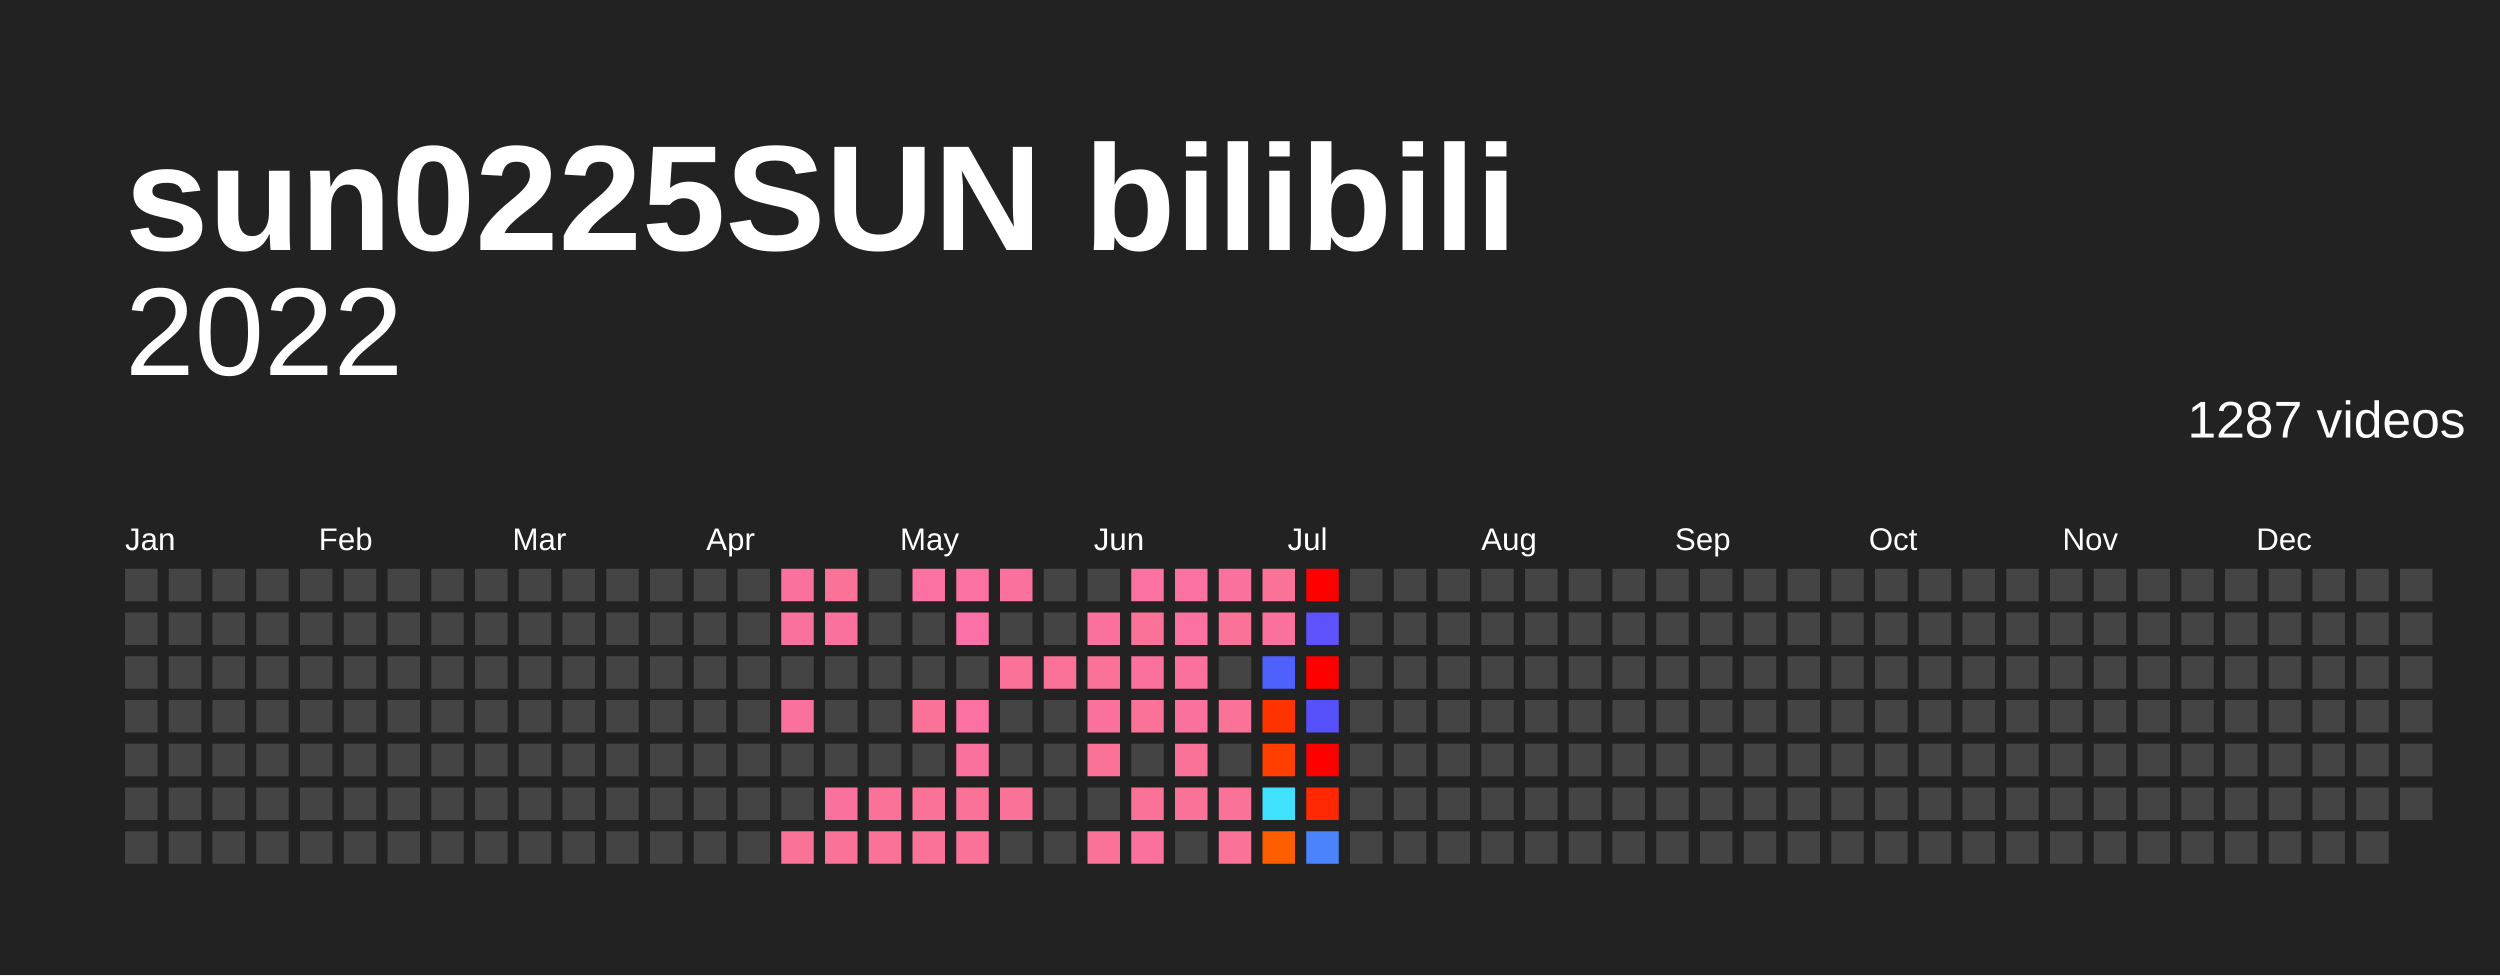
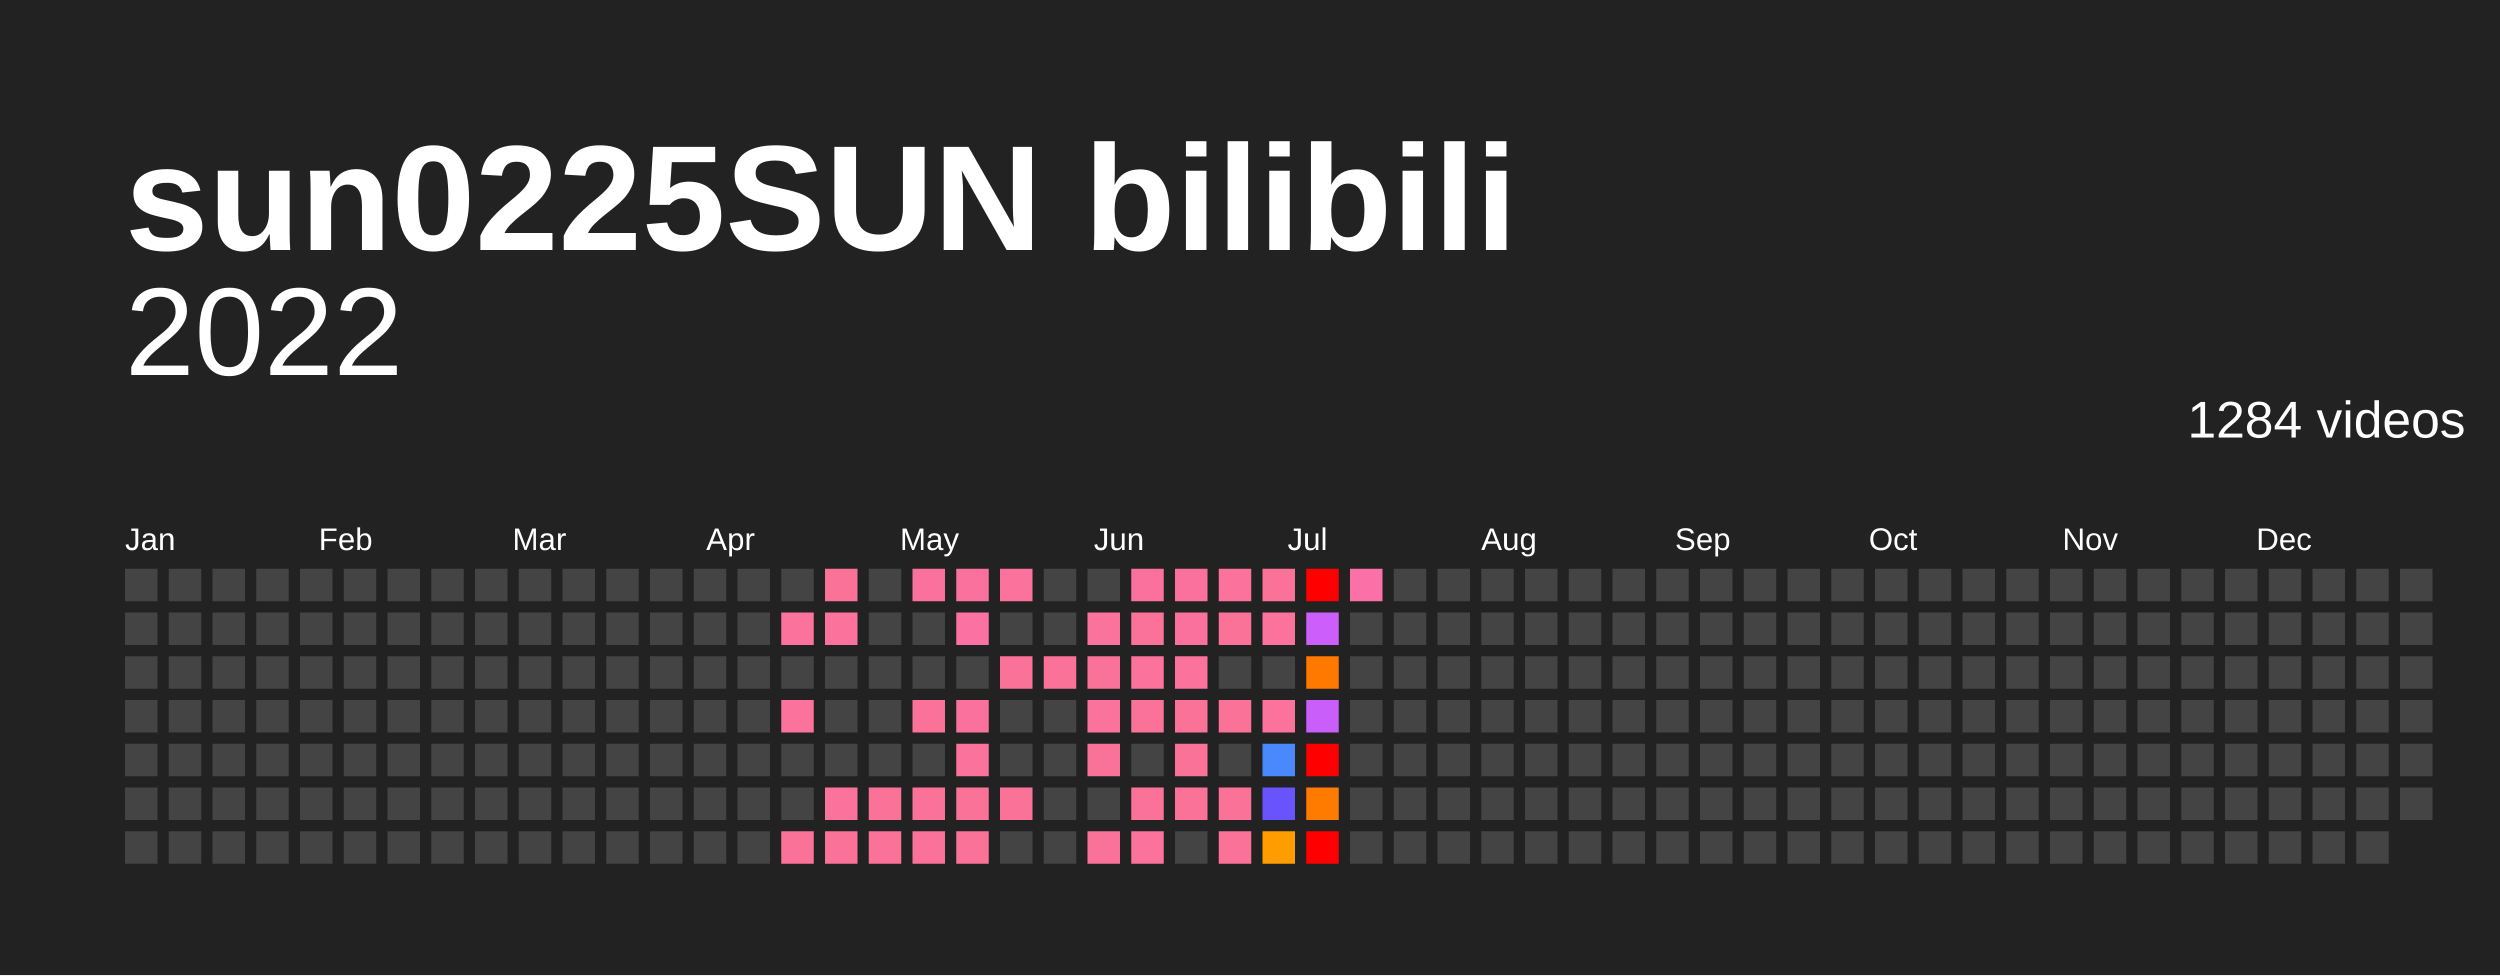
<svg xmlns="http://www.w3.org/2000/svg" baseProfile="full" height="78mm" version="1.1" viewBox="0,0,200,78" width="200mm">
  <defs />
  <rect fill="#222222" height="78" width="200" x="0" y="0" />
  <text fill="#FFFFFF" style="font-size:12px; font-family:Arial; font-weight:bold;" x="10" y="20">sun0225SUN bilibili</text>
  <text alignment-baseline="hanging" fill="#FFFFFF" style="font-size:10.0px; font-family:Arial;" x="10" y="30">2022</text>
-   <text alignment-baseline="hanging" fill="#FFFFFF" style="font-size:4.125px; font-family:Arial;" x="175" y="35">1287 videos</text>
+   <text alignment-baseline="hanging" fill="#FFFFFF" style="font-size:4.125px; font-family:Arial;" x="175" y="35">1284 videos</text>
  <text fill="#FFFFFF" style="font-size:2.5px; font-family:Arial" x="10.0" y="44">Jan</text>
  <text fill="#FFFFFF" style="font-size:2.5px; font-family:Arial" x="25.5" y="44">Feb</text>
  <text fill="#FFFFFF" style="font-size:2.5px; font-family:Arial" x="41.0" y="44">Mar</text>
  <text fill="#FFFFFF" style="font-size:2.5px; font-family:Arial" x="56.5" y="44">Apr</text>
  <text fill="#FFFFFF" style="font-size:2.5px; font-family:Arial" x="72.0" y="44">May</text>
  <text fill="#FFFFFF" style="font-size:2.5px; font-family:Arial" x="87.5" y="44">Jun</text>
  <text fill="#FFFFFF" style="font-size:2.5px; font-family:Arial" x="103.0" y="44">Jul</text>
  <text fill="#FFFFFF" style="font-size:2.5px; font-family:Arial" x="118.5" y="44">Aug</text>
  <text fill="#FFFFFF" style="font-size:2.5px; font-family:Arial" x="134.0" y="44">Sep</text>
  <text fill="#FFFFFF" style="font-size:2.5px; font-family:Arial" x="149.5" y="44">Oct</text>
  <text fill="#FFFFFF" style="font-size:2.5px; font-family:Arial" x="165.0" y="44">Nov</text>
  <text fill="#FFFFFF" style="font-size:2.5px; font-family:Arial" x="180.5" y="44">Dec</text>
  <rect fill="#444444" height="2.6" width="2.6" x="10.0" y="45.5" />
  <rect fill="#444444" height="2.6" width="2.6" x="10.0" y="49.0" />
  <rect fill="#444444" height="2.6" width="2.6" x="10.0" y="52.5" />
  <rect fill="#444444" height="2.6" width="2.6" x="10.0" y="56.0" />
  <rect fill="#444444" height="2.6" width="2.6" x="10.0" y="59.5" />
  <rect fill="#444444" height="2.6" width="2.6" x="10.0" y="63.0" />
  <rect fill="#444444" height="2.6" width="2.6" x="10.0" y="66.5" />
  <rect fill="#444444" height="2.6" width="2.6" x="13.5" y="45.5" />
  <rect fill="#444444" height="2.6" width="2.6" x="13.5" y="49.0" />
  <rect fill="#444444" height="2.6" width="2.6" x="13.5" y="52.5" />
  <rect fill="#444444" height="2.6" width="2.6" x="13.5" y="56.0" />
  <rect fill="#444444" height="2.6" width="2.6" x="13.5" y="59.5" />
  <rect fill="#444444" height="2.6" width="2.6" x="13.5" y="63.0" />
  <rect fill="#444444" height="2.6" width="2.6" x="13.5" y="66.5" />
  <rect fill="#444444" height="2.6" width="2.6" x="17.0" y="45.5" />
  <rect fill="#444444" height="2.6" width="2.6" x="17.0" y="49.0" />
  <rect fill="#444444" height="2.6" width="2.6" x="17.0" y="52.5" />
  <rect fill="#444444" height="2.6" width="2.6" x="17.0" y="56.0" />
  <rect fill="#444444" height="2.6" width="2.6" x="17.0" y="59.5" />
  <rect fill="#444444" height="2.6" width="2.6" x="17.0" y="63.0" />
  <rect fill="#444444" height="2.6" width="2.6" x="17.0" y="66.5" />
  <rect fill="#444444" height="2.6" width="2.6" x="20.5" y="45.5" />
  <rect fill="#444444" height="2.6" width="2.6" x="20.5" y="49.0" />
  <rect fill="#444444" height="2.6" width="2.6" x="20.5" y="52.5" />
  <rect fill="#444444" height="2.6" width="2.6" x="20.5" y="56.0" />
  <rect fill="#444444" height="2.6" width="2.6" x="20.5" y="59.5" />
  <rect fill="#444444" height="2.6" width="2.6" x="20.5" y="63.0" />
  <rect fill="#444444" height="2.6" width="2.6" x="20.5" y="66.5" />
  <rect fill="#444444" height="2.6" width="2.6" x="24.0" y="45.5" />
  <rect fill="#444444" height="2.6" width="2.6" x="24.0" y="49.0" />
  <rect fill="#444444" height="2.6" width="2.6" x="24.0" y="52.5" />
  <rect fill="#444444" height="2.6" width="2.6" x="24.0" y="56.0" />
  <rect fill="#444444" height="2.6" width="2.6" x="24.0" y="59.5" />
  <rect fill="#444444" height="2.6" width="2.6" x="24.0" y="63.0" />
  <rect fill="#444444" height="2.6" width="2.6" x="24.0" y="66.5" />
  <rect fill="#444444" height="2.6" width="2.6" x="27.5" y="45.5" />
  <rect fill="#444444" height="2.6" width="2.6" x="27.5" y="49.0" />
  <rect fill="#444444" height="2.6" width="2.6" x="27.5" y="52.5" />
  <rect fill="#444444" height="2.6" width="2.6" x="27.5" y="56.0" />
  <rect fill="#444444" height="2.6" width="2.6" x="27.5" y="59.5" />
  <rect fill="#444444" height="2.6" width="2.6" x="27.5" y="63.0" />
  <rect fill="#444444" height="2.6" width="2.6" x="27.5" y="66.5" />
  <rect fill="#444444" height="2.6" width="2.6" x="31.0" y="45.5" />
  <rect fill="#444444" height="2.6" width="2.6" x="31.0" y="49.0" />
  <rect fill="#444444" height="2.6" width="2.6" x="31.0" y="52.5" />
  <rect fill="#444444" height="2.6" width="2.6" x="31.0" y="56.0" />
  <rect fill="#444444" height="2.6" width="2.6" x="31.0" y="59.5" />
  <rect fill="#444444" height="2.6" width="2.6" x="31.0" y="63.0" />
  <rect fill="#444444" height="2.6" width="2.6" x="31.0" y="66.5" />
  <rect fill="#444444" height="2.6" width="2.6" x="34.5" y="45.5" />
  <rect fill="#444444" height="2.6" width="2.6" x="34.5" y="49.0" />
  <rect fill="#444444" height="2.6" width="2.6" x="34.5" y="52.5" />
  <rect fill="#444444" height="2.6" width="2.6" x="34.5" y="56.0" />
  <rect fill="#444444" height="2.6" width="2.6" x="34.5" y="59.5" />
  <rect fill="#444444" height="2.6" width="2.6" x="34.5" y="63.0" />
  <rect fill="#444444" height="2.6" width="2.6" x="34.5" y="66.5" />
  <rect fill="#444444" height="2.6" width="2.6" x="38.0" y="45.5" />
  <rect fill="#444444" height="2.6" width="2.6" x="38.0" y="49.0" />
  <rect fill="#444444" height="2.6" width="2.6" x="38.0" y="52.5" />
  <rect fill="#444444" height="2.6" width="2.6" x="38.0" y="56.0" />
  <rect fill="#444444" height="2.6" width="2.6" x="38.0" y="59.5" />
  <rect fill="#444444" height="2.6" width="2.6" x="38.0" y="63.0" />
  <rect fill="#444444" height="2.6" width="2.6" x="38.0" y="66.5" />
  <rect fill="#444444" height="2.6" width="2.6" x="41.5" y="45.5" />
  <rect fill="#444444" height="2.6" width="2.6" x="41.5" y="49.0" />
  <rect fill="#444444" height="2.6" width="2.6" x="41.5" y="52.5" />
  <rect fill="#444444" height="2.6" width="2.6" x="41.5" y="56.0" />
  <rect fill="#444444" height="2.6" width="2.6" x="41.5" y="59.5" />
  <rect fill="#444444" height="2.6" width="2.6" x="41.5" y="63.0" />
  <rect fill="#444444" height="2.6" width="2.6" x="41.5" y="66.5" />
  <rect fill="#444444" height="2.6" width="2.6" x="45.0" y="45.5" />
  <rect fill="#444444" height="2.6" width="2.6" x="45.0" y="49.0" />
  <rect fill="#444444" height="2.6" width="2.6" x="45.0" y="52.5" />
  <rect fill="#444444" height="2.6" width="2.6" x="45.0" y="56.0" />
  <rect fill="#444444" height="2.6" width="2.6" x="45.0" y="59.5" />
  <rect fill="#444444" height="2.6" width="2.6" x="45.0" y="63.0" />
  <rect fill="#444444" height="2.6" width="2.6" x="45.0" y="66.5" />
  <rect fill="#444444" height="2.6" width="2.6" x="48.5" y="45.5" />
  <rect fill="#444444" height="2.6" width="2.6" x="48.5" y="49.0" />
  <rect fill="#444444" height="2.6" width="2.6" x="48.5" y="52.5" />
  <rect fill="#444444" height="2.6" width="2.6" x="48.5" y="56.0" />
  <rect fill="#444444" height="2.6" width="2.6" x="48.5" y="59.5" />
  <rect fill="#444444" height="2.6" width="2.6" x="48.5" y="63.0" />
  <rect fill="#444444" height="2.6" width="2.6" x="48.5" y="66.5" />
  <rect fill="#444444" height="2.6" width="2.6" x="52.0" y="45.5" />
  <rect fill="#444444" height="2.6" width="2.6" x="52.0" y="49.0" />
  <rect fill="#444444" height="2.6" width="2.6" x="52.0" y="52.5" />
  <rect fill="#444444" height="2.6" width="2.6" x="52.0" y="56.0" />
  <rect fill="#444444" height="2.6" width="2.6" x="52.0" y="59.5" />
  <rect fill="#444444" height="2.6" width="2.6" x="52.0" y="63.0" />
  <rect fill="#444444" height="2.6" width="2.6" x="52.0" y="66.5" />
  <rect fill="#444444" height="2.6" width="2.6" x="55.5" y="45.5" />
  <rect fill="#444444" height="2.6" width="2.6" x="55.5" y="49.0" />
  <rect fill="#444444" height="2.6" width="2.6" x="55.5" y="52.5" />
  <rect fill="#444444" height="2.6" width="2.6" x="55.5" y="56.0" />
  <rect fill="#444444" height="2.6" width="2.6" x="55.5" y="59.5" />
  <rect fill="#444444" height="2.6" width="2.6" x="55.5" y="63.0" />
  <rect fill="#444444" height="2.6" width="2.6" x="55.5" y="66.5" />
  <rect fill="#444444" height="2.6" width="2.6" x="59.0" y="45.5" />
  <rect fill="#444444" height="2.6" width="2.6" x="59.0" y="49.0" />
  <rect fill="#444444" height="2.6" width="2.6" x="59.0" y="52.5" />
  <rect fill="#444444" height="2.6" width="2.6" x="59.0" y="56.0" />
  <rect fill="#444444" height="2.6" width="2.6" x="59.0" y="59.5" />
  <rect fill="#444444" height="2.6" width="2.6" x="59.0" y="63.0" />
  <rect fill="#444444" height="2.6" width="2.6" x="59.0" y="66.5" />
-   <rect fill="#fb719d" height="2.6" width="2.6" x="62.5" y="45.5" />
-   <rect fill="#fb719d" height="2.6" width="2.6" x="62.5" y="49.0" />
+   <rect fill="#444444" height="2.6" width="2.6" x="62.5" y="45.5" />
+   <rect fill="#fb729c" height="2.6" width="2.6" x="62.5" y="49.0" />
  <rect fill="#444444" height="2.6" width="2.6" x="62.5" y="52.5" />
-   <rect fill="#fb719d" height="2.6" width="2.6" x="62.5" y="56.0" />
+   <rect fill="#fb729c" height="2.6" width="2.6" x="62.5" y="56.0" />
  <rect fill="#444444" height="2.6" width="2.6" x="62.5" y="59.5" />
  <rect fill="#444444" height="2.6" width="2.6" x="62.5" y="63.0" />
  <rect fill="#fb7299" height="2.6" width="2.6" x="62.5" y="66.5" />
  <rect fill="#fb7299" height="2.6" width="2.6" x="66.0" y="45.5" />
-   <rect fill="#fb719d" height="2.6" width="2.6" x="66.0" y="49.0" />
+   <rect fill="#fb729c" height="2.6" width="2.6" x="66.0" y="49.0" />
  <rect fill="#444444" height="2.6" width="2.6" x="66.0" y="52.5" />
  <rect fill="#444444" height="2.6" width="2.6" x="66.0" y="56.0" />
  <rect fill="#444444" height="2.6" width="2.6" x="66.0" y="59.5" />
-   <rect fill="#fb719d" height="2.6" width="2.6" x="66.0" y="63.0" />
+   <rect fill="#fb729c" height="2.6" width="2.6" x="66.0" y="63.0" />
  <rect fill="#fb7299" height="2.6" width="2.6" x="66.0" y="66.5" />
  <rect fill="#444444" height="2.6" width="2.6" x="69.5" y="45.5" />
  <rect fill="#444444" height="2.6" width="2.6" x="69.5" y="49.0" />
  <rect fill="#444444" height="2.6" width="2.6" x="69.5" y="52.5" />
  <rect fill="#444444" height="2.6" width="2.6" x="69.5" y="56.0" />
  <rect fill="#444444" height="2.6" width="2.6" x="69.5" y="59.5" />
  <rect fill="#fb7299" height="2.6" width="2.6" x="69.5" y="63.0" />
  <rect fill="#fb7299" height="2.6" width="2.6" x="69.5" y="66.5" />
-   <rect fill="#fb71a2" height="2.6" width="2.6" x="73.0" y="45.5" />
+   <rect fill="#fb719e" height="2.6" width="2.6" x="73.0" y="45.5" />
  <rect fill="#444444" height="2.6" width="2.6" x="73.0" y="49.0" />
  <rect fill="#444444" height="2.6" width="2.6" x="73.0" y="52.5" />
  <rect fill="#fb7299" height="2.6" width="2.6" x="73.0" y="56.0" />
  <rect fill="#444444" height="2.6" width="2.6" x="73.0" y="59.5" />
  <rect fill="#fb7299" height="2.6" width="2.6" x="73.0" y="63.0" />
  <rect fill="#fb7299" height="2.6" width="2.6" x="73.0" y="66.5" />
-   <rect fill="#fb71a2" height="2.6" width="2.6" x="76.5" y="45.5" />
-   <rect fill="#fb70a6" height="2.6" width="2.6" x="76.5" y="49.0" />
+   <rect fill="#fb719e" height="2.6" width="2.6" x="76.5" y="45.5" />
+   <rect fill="#fb71a1" height="2.6" width="2.6" x="76.5" y="49.0" />
  <rect fill="#444444" height="2.6" width="2.6" x="76.5" y="52.5" />
-   <rect fill="#fb71a2" height="2.6" width="2.6" x="76.5" y="56.0" />
-   <rect fill="#fb719d" height="2.6" width="2.6" x="76.5" y="59.5" />
+   <rect fill="#fb719e" height="2.6" width="2.6" x="76.5" y="56.0" />
+   <rect fill="#fb729c" height="2.6" width="2.6" x="76.5" y="59.5" />
  <rect fill="#fb7299" height="2.6" width="2.6" x="76.5" y="63.0" />
  <rect fill="#fb7299" height="2.6" width="2.6" x="76.5" y="66.5" />
-   <rect fill="#fb719d" height="2.6" width="2.6" x="80.0" y="45.5" />
+   <rect fill="#fb729c" height="2.6" width="2.6" x="80.0" y="45.5" />
  <rect fill="#444444" height="2.6" width="2.6" x="80.0" y="49.0" />
  <rect fill="#fb7299" height="2.6" width="2.6" x="80.0" y="52.5" />
  <rect fill="#444444" height="2.6" width="2.6" x="80.0" y="56.0" />
  <rect fill="#444444" height="2.6" width="2.6" x="80.0" y="59.5" />
  <rect fill="#fb7299" height="2.6" width="2.6" x="80.0" y="63.0" />
  <rect fill="#444444" height="2.6" width="2.6" x="80.0" y="66.5" />
  <rect fill="#444444" height="2.6" width="2.6" x="83.5" y="45.5" />
  <rect fill="#444444" height="2.6" width="2.6" x="83.5" y="49.0" />
  <rect fill="#fb7299" height="2.6" width="2.6" x="83.5" y="52.5" />
  <rect fill="#444444" height="2.6" width="2.6" x="83.5" y="56.0" />
  <rect fill="#444444" height="2.6" width="2.6" x="83.5" y="59.5" />
  <rect fill="#444444" height="2.6" width="2.6" x="83.5" y="63.0" />
  <rect fill="#444444" height="2.6" width="2.6" x="83.5" y="66.5" />
  <rect fill="#444444" height="2.6" width="2.6" x="87.0" y="45.5" />
-   <rect fill="#fb719d" height="2.6" width="2.6" x="87.0" y="49.0" />
+   <rect fill="#fb729c" height="2.6" width="2.6" x="87.0" y="49.0" />
  <rect fill="#fb7299" height="2.6" width="2.6" x="87.0" y="52.5" />
-   <rect fill="#fb719d" height="2.6" width="2.6" x="87.0" y="56.0" />
+   <rect fill="#fb729c" height="2.6" width="2.6" x="87.0" y="56.0" />
  <rect fill="#fb7299" height="2.6" width="2.6" x="87.0" y="59.5" />
  <rect fill="#444444" height="2.6" width="2.6" x="87.0" y="63.0" />
  <rect fill="#fb7299" height="2.6" width="2.6" x="87.0" y="66.5" />
-   <rect fill="#fb71a2" height="2.6" width="2.6" x="90.5" y="45.5" />
+   <rect fill="#fb719e" height="2.6" width="2.6" x="90.5" y="45.5" />
  <rect fill="#fb7299" height="2.6" width="2.6" x="90.5" y="49.0" />
-   <rect fill="#fb719d" height="2.6" width="2.6" x="90.5" y="52.5" />
+   <rect fill="#fb729c" height="2.6" width="2.6" x="90.5" y="52.5" />
  <rect fill="#fb7299" height="2.6" width="2.6" x="90.5" y="56.0" />
  <rect fill="#444444" height="2.6" width="2.6" x="90.5" y="59.5" />
  <rect fill="#fb7299" height="2.6" width="2.6" x="90.5" y="63.0" />
-   <rect fill="#fb719d" height="2.6" width="2.6" x="90.5" y="66.5" />
-   <rect fill="#fb71a2" height="2.6" width="2.6" x="94.0" y="45.5" />
-   <rect fill="#fb71a2" height="2.6" width="2.6" x="94.0" y="49.0" />
-   <rect fill="#fb719d" height="2.6" width="2.6" x="94.0" y="52.5" />
-   <rect fill="#fb719d" height="2.6" width="2.6" x="94.0" y="56.0" />
+   <rect fill="#fb729c" height="2.6" width="2.6" x="90.5" y="66.5" />
+   <rect fill="#fb719e" height="2.6" width="2.6" x="94.0" y="45.5" />
+   <rect fill="#fb719e" height="2.6" width="2.6" x="94.0" y="49.0" />
+   <rect fill="#fb729c" height="2.6" width="2.6" x="94.0" y="52.5" />
+   <rect fill="#fb7299" height="2.6" width="2.6" x="94.0" y="56.0" />
  <rect fill="#fb7299" height="2.6" width="2.6" x="94.0" y="59.5" />
  <rect fill="#fb7299" height="2.6" width="2.6" x="94.0" y="63.0" />
  <rect fill="#444444" height="2.6" width="2.6" x="94.0" y="66.5" />
-   <rect fill="#fb719d" height="2.6" width="2.6" x="97.5" y="45.5" />
+   <rect fill="#fb729c" height="2.6" width="2.6" x="97.5" y="45.5" />
  <rect fill="#fb7299" height="2.6" width="2.6" x="97.5" y="49.0" />
  <rect fill="#444444" height="2.6" width="2.6" x="97.5" y="52.5" />
  <rect fill="#fb7299" height="2.6" width="2.6" x="97.5" y="56.0" />
  <rect fill="#444444" height="2.6" width="2.6" x="97.5" y="59.5" />
  <rect fill="#fb7299" height="2.6" width="2.6" x="97.5" y="63.0" />
  <rect fill="#fb7299" height="2.6" width="2.6" x="97.5" y="66.5" />
  <rect fill="#fb7299" height="2.6" width="2.6" x="101.0" y="45.5" />
-   <rect fill="#fb719d" height="2.6" width="2.6" x="101.0" y="49.0" />
-   <rect fill="#4e61fc" height="2.6" width="2.6" x="101.0" y="52.5" />
-   <rect fill="#ff3300" height="2.6" width="2.6" x="101.0" y="56.0" />
-   <rect fill="#ff3e00" height="2.6" width="2.6" x="101.0" y="59.5" />
-   <rect fill="#3fe1fc" height="2.6" width="2.6" x="101.0" y="63.0" />
-   <rect fill="#ff5e00" height="2.6" width="2.6" x="101.0" y="66.5" />
+   <rect fill="#fb729c" height="2.6" width="2.6" x="101.0" y="49.0" />
+   <rect fill="#444444" height="2.6" width="2.6" x="101.0" y="52.5" />
+   <rect fill="#fb729c" height="2.6" width="2.6" x="101.0" y="56.0" />
+   <rect fill="#4989fc" height="2.6" width="2.6" x="101.0" y="59.5" />
+   <rect fill="#6853fc" height="2.6" width="2.6" x="101.0" y="63.0" />
+   <rect fill="#ff9c00" height="2.6" width="2.6" x="101.0" y="66.5" />
  <rect fill="red" height="2.6" width="2.6" x="104.5" y="45.5" />
-   <rect fill="#5e52fc" height="2.6" width="2.6" x="104.5" y="49.0" />
-   <rect fill="red" height="2.6" width="2.6" x="104.5" y="52.5" />
-   <rect fill="#5751fc" height="2.6" width="2.6" x="104.5" y="56.0" />
+   <rect fill="#cc5efb" height="2.6" width="2.6" x="104.5" y="49.0" />
+   <rect fill="#ff7800" height="2.6" width="2.6" x="104.5" y="52.5" />
+   <rect fill="#c95efb" height="2.6" width="2.6" x="104.5" y="56.0" />
  <rect fill="red" height="2.6" width="2.6" x="104.5" y="59.5" />
-   <rect fill="#ff2800" height="2.6" width="2.6" x="104.5" y="63.0" />
-   <rect fill="#4a83fc" height="2.6" width="2.6" x="104.5" y="66.5" />
-   <rect fill="#444444" height="2.6" width="2.6" x="108.0" y="45.5" />
+   <rect fill="#ff7b00" height="2.6" width="2.6" x="104.5" y="63.0" />
+   <rect fill="red" height="2.6" width="2.6" x="104.5" y="66.5" />
+   <rect fill="#fb70a7" height="2.6" width="2.6" x="108.0" y="45.5" />
  <rect fill="#444444" height="2.6" width="2.6" x="108.0" y="49.0" />
  <rect fill="#444444" height="2.6" width="2.6" x="108.0" y="52.5" />
  <rect fill="#444444" height="2.6" width="2.6" x="108.0" y="56.0" />
  <rect fill="#444444" height="2.6" width="2.6" x="108.0" y="59.5" />
  <rect fill="#444444" height="2.6" width="2.6" x="108.0" y="63.0" />
  <rect fill="#444444" height="2.6" width="2.6" x="108.0" y="66.5" />
  <rect fill="#444444" height="2.6" width="2.6" x="111.5" y="45.5" />
  <rect fill="#444444" height="2.6" width="2.6" x="111.5" y="49.0" />
  <rect fill="#444444" height="2.6" width="2.6" x="111.5" y="52.5" />
  <rect fill="#444444" height="2.6" width="2.6" x="111.5" y="56.0" />
  <rect fill="#444444" height="2.6" width="2.6" x="111.5" y="59.5" />
  <rect fill="#444444" height="2.6" width="2.6" x="111.5" y="63.0" />
  <rect fill="#444444" height="2.6" width="2.6" x="111.5" y="66.5" />
  <rect fill="#444444" height="2.6" width="2.6" x="115.0" y="45.5" />
  <rect fill="#444444" height="2.6" width="2.6" x="115.0" y="49.0" />
  <rect fill="#444444" height="2.6" width="2.6" x="115.0" y="52.5" />
  <rect fill="#444444" height="2.6" width="2.6" x="115.0" y="56.0" />
  <rect fill="#444444" height="2.6" width="2.6" x="115.0" y="59.5" />
  <rect fill="#444444" height="2.6" width="2.6" x="115.0" y="63.0" />
  <rect fill="#444444" height="2.6" width="2.6" x="115.0" y="66.5" />
  <rect fill="#444444" height="2.6" width="2.6" x="118.5" y="45.5" />
  <rect fill="#444444" height="2.6" width="2.6" x="118.5" y="49.0" />
  <rect fill="#444444" height="2.6" width="2.6" x="118.5" y="52.5" />
  <rect fill="#444444" height="2.6" width="2.6" x="118.5" y="56.0" />
  <rect fill="#444444" height="2.6" width="2.6" x="118.5" y="59.5" />
  <rect fill="#444444" height="2.6" width="2.6" x="118.5" y="63.0" />
  <rect fill="#444444" height="2.6" width="2.6" x="118.5" y="66.5" />
  <rect fill="#444444" height="2.6" width="2.6" x="122.0" y="45.5" />
  <rect fill="#444444" height="2.6" width="2.6" x="122.0" y="49.0" />
  <rect fill="#444444" height="2.6" width="2.6" x="122.0" y="52.5" />
  <rect fill="#444444" height="2.6" width="2.6" x="122.0" y="56.0" />
  <rect fill="#444444" height="2.6" width="2.6" x="122.0" y="59.5" />
  <rect fill="#444444" height="2.6" width="2.6" x="122.0" y="63.0" />
  <rect fill="#444444" height="2.6" width="2.6" x="122.0" y="66.5" />
  <rect fill="#444444" height="2.6" width="2.6" x="125.5" y="45.5" />
  <rect fill="#444444" height="2.6" width="2.6" x="125.5" y="49.0" />
  <rect fill="#444444" height="2.6" width="2.6" x="125.5" y="52.5" />
  <rect fill="#444444" height="2.6" width="2.6" x="125.5" y="56.0" />
  <rect fill="#444444" height="2.6" width="2.6" x="125.5" y="59.5" />
  <rect fill="#444444" height="2.6" width="2.6" x="125.5" y="63.0" />
  <rect fill="#444444" height="2.6" width="2.6" x="125.5" y="66.5" />
  <rect fill="#444444" height="2.6" width="2.6" x="129.0" y="45.5" />
  <rect fill="#444444" height="2.6" width="2.6" x="129.0" y="49.0" />
  <rect fill="#444444" height="2.6" width="2.6" x="129.0" y="52.5" />
  <rect fill="#444444" height="2.6" width="2.6" x="129.0" y="56.0" />
  <rect fill="#444444" height="2.6" width="2.6" x="129.0" y="59.5" />
  <rect fill="#444444" height="2.6" width="2.6" x="129.0" y="63.0" />
  <rect fill="#444444" height="2.6" width="2.6" x="129.0" y="66.5" />
  <rect fill="#444444" height="2.6" width="2.6" x="132.5" y="45.5" />
  <rect fill="#444444" height="2.6" width="2.6" x="132.5" y="49.0" />
  <rect fill="#444444" height="2.6" width="2.6" x="132.5" y="52.5" />
  <rect fill="#444444" height="2.6" width="2.6" x="132.5" y="56.0" />
  <rect fill="#444444" height="2.6" width="2.6" x="132.5" y="59.5" />
  <rect fill="#444444" height="2.6" width="2.6" x="132.5" y="63.0" />
  <rect fill="#444444" height="2.6" width="2.6" x="132.5" y="66.5" />
  <rect fill="#444444" height="2.6" width="2.6" x="136.0" y="45.5" />
  <rect fill="#444444" height="2.6" width="2.6" x="136.0" y="49.0" />
  <rect fill="#444444" height="2.6" width="2.6" x="136.0" y="52.5" />
  <rect fill="#444444" height="2.6" width="2.6" x="136.0" y="56.0" />
  <rect fill="#444444" height="2.6" width="2.6" x="136.0" y="59.5" />
  <rect fill="#444444" height="2.6" width="2.6" x="136.0" y="63.0" />
  <rect fill="#444444" height="2.6" width="2.6" x="136.0" y="66.5" />
  <rect fill="#444444" height="2.6" width="2.6" x="139.5" y="45.5" />
  <rect fill="#444444" height="2.6" width="2.6" x="139.5" y="49.0" />
  <rect fill="#444444" height="2.6" width="2.6" x="139.5" y="52.5" />
  <rect fill="#444444" height="2.6" width="2.6" x="139.5" y="56.0" />
  <rect fill="#444444" height="2.6" width="2.6" x="139.5" y="59.5" />
  <rect fill="#444444" height="2.6" width="2.6" x="139.5" y="63.0" />
  <rect fill="#444444" height="2.6" width="2.6" x="139.5" y="66.5" />
  <rect fill="#444444" height="2.6" width="2.6" x="143.0" y="45.5" />
  <rect fill="#444444" height="2.6" width="2.6" x="143.0" y="49.0" />
  <rect fill="#444444" height="2.6" width="2.6" x="143.0" y="52.5" />
  <rect fill="#444444" height="2.6" width="2.6" x="143.0" y="56.0" />
  <rect fill="#444444" height="2.6" width="2.6" x="143.0" y="59.5" />
  <rect fill="#444444" height="2.6" width="2.6" x="143.0" y="63.0" />
  <rect fill="#444444" height="2.6" width="2.6" x="143.0" y="66.5" />
  <rect fill="#444444" height="2.6" width="2.6" x="146.5" y="45.5" />
  <rect fill="#444444" height="2.6" width="2.6" x="146.5" y="49.0" />
  <rect fill="#444444" height="2.6" width="2.6" x="146.5" y="52.5" />
  <rect fill="#444444" height="2.6" width="2.6" x="146.5" y="56.0" />
  <rect fill="#444444" height="2.6" width="2.6" x="146.5" y="59.5" />
  <rect fill="#444444" height="2.6" width="2.6" x="146.5" y="63.0" />
  <rect fill="#444444" height="2.6" width="2.6" x="146.5" y="66.5" />
  <rect fill="#444444" height="2.6" width="2.6" x="150.0" y="45.5" />
  <rect fill="#444444" height="2.6" width="2.6" x="150.0" y="49.0" />
  <rect fill="#444444" height="2.6" width="2.6" x="150.0" y="52.5" />
  <rect fill="#444444" height="2.6" width="2.6" x="150.0" y="56.0" />
  <rect fill="#444444" height="2.6" width="2.6" x="150.0" y="59.5" />
  <rect fill="#444444" height="2.6" width="2.6" x="150.0" y="63.0" />
  <rect fill="#444444" height="2.6" width="2.6" x="150.0" y="66.5" />
  <rect fill="#444444" height="2.6" width="2.6" x="153.5" y="45.5" />
  <rect fill="#444444" height="2.6" width="2.6" x="153.5" y="49.0" />
  <rect fill="#444444" height="2.6" width="2.6" x="153.5" y="52.5" />
  <rect fill="#444444" height="2.6" width="2.6" x="153.5" y="56.0" />
  <rect fill="#444444" height="2.6" width="2.6" x="153.5" y="59.5" />
  <rect fill="#444444" height="2.6" width="2.6" x="153.5" y="63.0" />
  <rect fill="#444444" height="2.6" width="2.6" x="153.5" y="66.5" />
  <rect fill="#444444" height="2.6" width="2.6" x="157.0" y="45.5" />
  <rect fill="#444444" height="2.6" width="2.6" x="157.0" y="49.0" />
  <rect fill="#444444" height="2.6" width="2.6" x="157.0" y="52.5" />
  <rect fill="#444444" height="2.6" width="2.6" x="157.0" y="56.0" />
  <rect fill="#444444" height="2.6" width="2.6" x="157.0" y="59.5" />
  <rect fill="#444444" height="2.6" width="2.6" x="157.0" y="63.0" />
  <rect fill="#444444" height="2.6" width="2.6" x="157.0" y="66.5" />
  <rect fill="#444444" height="2.6" width="2.6" x="160.5" y="45.5" />
  <rect fill="#444444" height="2.6" width="2.6" x="160.5" y="49.0" />
  <rect fill="#444444" height="2.6" width="2.6" x="160.5" y="52.5" />
  <rect fill="#444444" height="2.6" width="2.6" x="160.5" y="56.0" />
  <rect fill="#444444" height="2.6" width="2.6" x="160.5" y="59.5" />
  <rect fill="#444444" height="2.6" width="2.6" x="160.5" y="63.0" />
  <rect fill="#444444" height="2.6" width="2.6" x="160.5" y="66.5" />
  <rect fill="#444444" height="2.6" width="2.6" x="164.0" y="45.5" />
  <rect fill="#444444" height="2.6" width="2.6" x="164.0" y="49.0" />
  <rect fill="#444444" height="2.6" width="2.6" x="164.0" y="52.5" />
  <rect fill="#444444" height="2.6" width="2.6" x="164.0" y="56.0" />
  <rect fill="#444444" height="2.6" width="2.6" x="164.0" y="59.5" />
  <rect fill="#444444" height="2.6" width="2.6" x="164.0" y="63.0" />
  <rect fill="#444444" height="2.6" width="2.6" x="164.0" y="66.5" />
  <rect fill="#444444" height="2.6" width="2.6" x="167.5" y="45.5" />
  <rect fill="#444444" height="2.6" width="2.6" x="167.5" y="49.0" />
  <rect fill="#444444" height="2.6" width="2.6" x="167.5" y="52.5" />
  <rect fill="#444444" height="2.6" width="2.6" x="167.5" y="56.0" />
  <rect fill="#444444" height="2.6" width="2.6" x="167.5" y="59.5" />
  <rect fill="#444444" height="2.6" width="2.6" x="167.5" y="63.0" />
  <rect fill="#444444" height="2.6" width="2.6" x="167.5" y="66.5" />
  <rect fill="#444444" height="2.6" width="2.6" x="171.0" y="45.5" />
  <rect fill="#444444" height="2.6" width="2.6" x="171.0" y="49.0" />
  <rect fill="#444444" height="2.6" width="2.6" x="171.0" y="52.5" />
  <rect fill="#444444" height="2.6" width="2.6" x="171.0" y="56.0" />
  <rect fill="#444444" height="2.6" width="2.6" x="171.0" y="59.5" />
  <rect fill="#444444" height="2.6" width="2.6" x="171.0" y="63.0" />
  <rect fill="#444444" height="2.6" width="2.6" x="171.0" y="66.5" />
  <rect fill="#444444" height="2.6" width="2.6" x="174.5" y="45.5" />
  <rect fill="#444444" height="2.6" width="2.6" x="174.5" y="49.0" />
  <rect fill="#444444" height="2.6" width="2.6" x="174.5" y="52.5" />
  <rect fill="#444444" height="2.6" width="2.6" x="174.5" y="56.0" />
  <rect fill="#444444" height="2.6" width="2.6" x="174.5" y="59.5" />
  <rect fill="#444444" height="2.6" width="2.6" x="174.5" y="63.0" />
  <rect fill="#444444" height="2.6" width="2.6" x="174.5" y="66.5" />
  <rect fill="#444444" height="2.6" width="2.6" x="178.0" y="45.5" />
  <rect fill="#444444" height="2.6" width="2.6" x="178.0" y="49.0" />
  <rect fill="#444444" height="2.6" width="2.6" x="178.0" y="52.5" />
  <rect fill="#444444" height="2.6" width="2.6" x="178.0" y="56.0" />
  <rect fill="#444444" height="2.6" width="2.6" x="178.0" y="59.5" />
  <rect fill="#444444" height="2.6" width="2.6" x="178.0" y="63.0" />
  <rect fill="#444444" height="2.6" width="2.6" x="178.0" y="66.5" />
  <rect fill="#444444" height="2.6" width="2.6" x="181.5" y="45.5" />
  <rect fill="#444444" height="2.6" width="2.6" x="181.5" y="49.0" />
  <rect fill="#444444" height="2.6" width="2.6" x="181.5" y="52.5" />
  <rect fill="#444444" height="2.6" width="2.6" x="181.5" y="56.0" />
  <rect fill="#444444" height="2.6" width="2.6" x="181.5" y="59.5" />
  <rect fill="#444444" height="2.6" width="2.6" x="181.5" y="63.0" />
  <rect fill="#444444" height="2.6" width="2.6" x="181.5" y="66.5" />
  <rect fill="#444444" height="2.6" width="2.6" x="185.0" y="45.5" />
  <rect fill="#444444" height="2.6" width="2.6" x="185.0" y="49.0" />
  <rect fill="#444444" height="2.6" width="2.6" x="185.0" y="52.5" />
  <rect fill="#444444" height="2.6" width="2.6" x="185.0" y="56.0" />
  <rect fill="#444444" height="2.6" width="2.6" x="185.0" y="59.5" />
  <rect fill="#444444" height="2.6" width="2.6" x="185.0" y="63.0" />
  <rect fill="#444444" height="2.6" width="2.6" x="185.0" y="66.5" />
  <rect fill="#444444" height="2.6" width="2.6" x="188.5" y="45.5" />
  <rect fill="#444444" height="2.6" width="2.6" x="188.5" y="49.0" />
  <rect fill="#444444" height="2.6" width="2.6" x="188.5" y="52.5" />
  <rect fill="#444444" height="2.6" width="2.6" x="188.5" y="56.0" />
  <rect fill="#444444" height="2.6" width="2.6" x="188.5" y="59.5" />
  <rect fill="#444444" height="2.6" width="2.6" x="188.5" y="63.0" />
  <rect fill="#444444" height="2.6" width="2.6" x="188.5" y="66.5" />
  <rect fill="#444444" height="2.6" width="2.6" x="192.0" y="45.5" />
  <rect fill="#444444" height="2.6" width="2.6" x="192.0" y="49.0" />
  <rect fill="#444444" height="2.6" width="2.6" x="192.0" y="52.5" />
  <rect fill="#444444" height="2.6" width="2.6" x="192.0" y="56.0" />
  <rect fill="#444444" height="2.6" width="2.6" x="192.0" y="59.5" />
  <rect fill="#444444" height="2.6" width="2.6" x="192.0" y="63.0" />
</svg>
